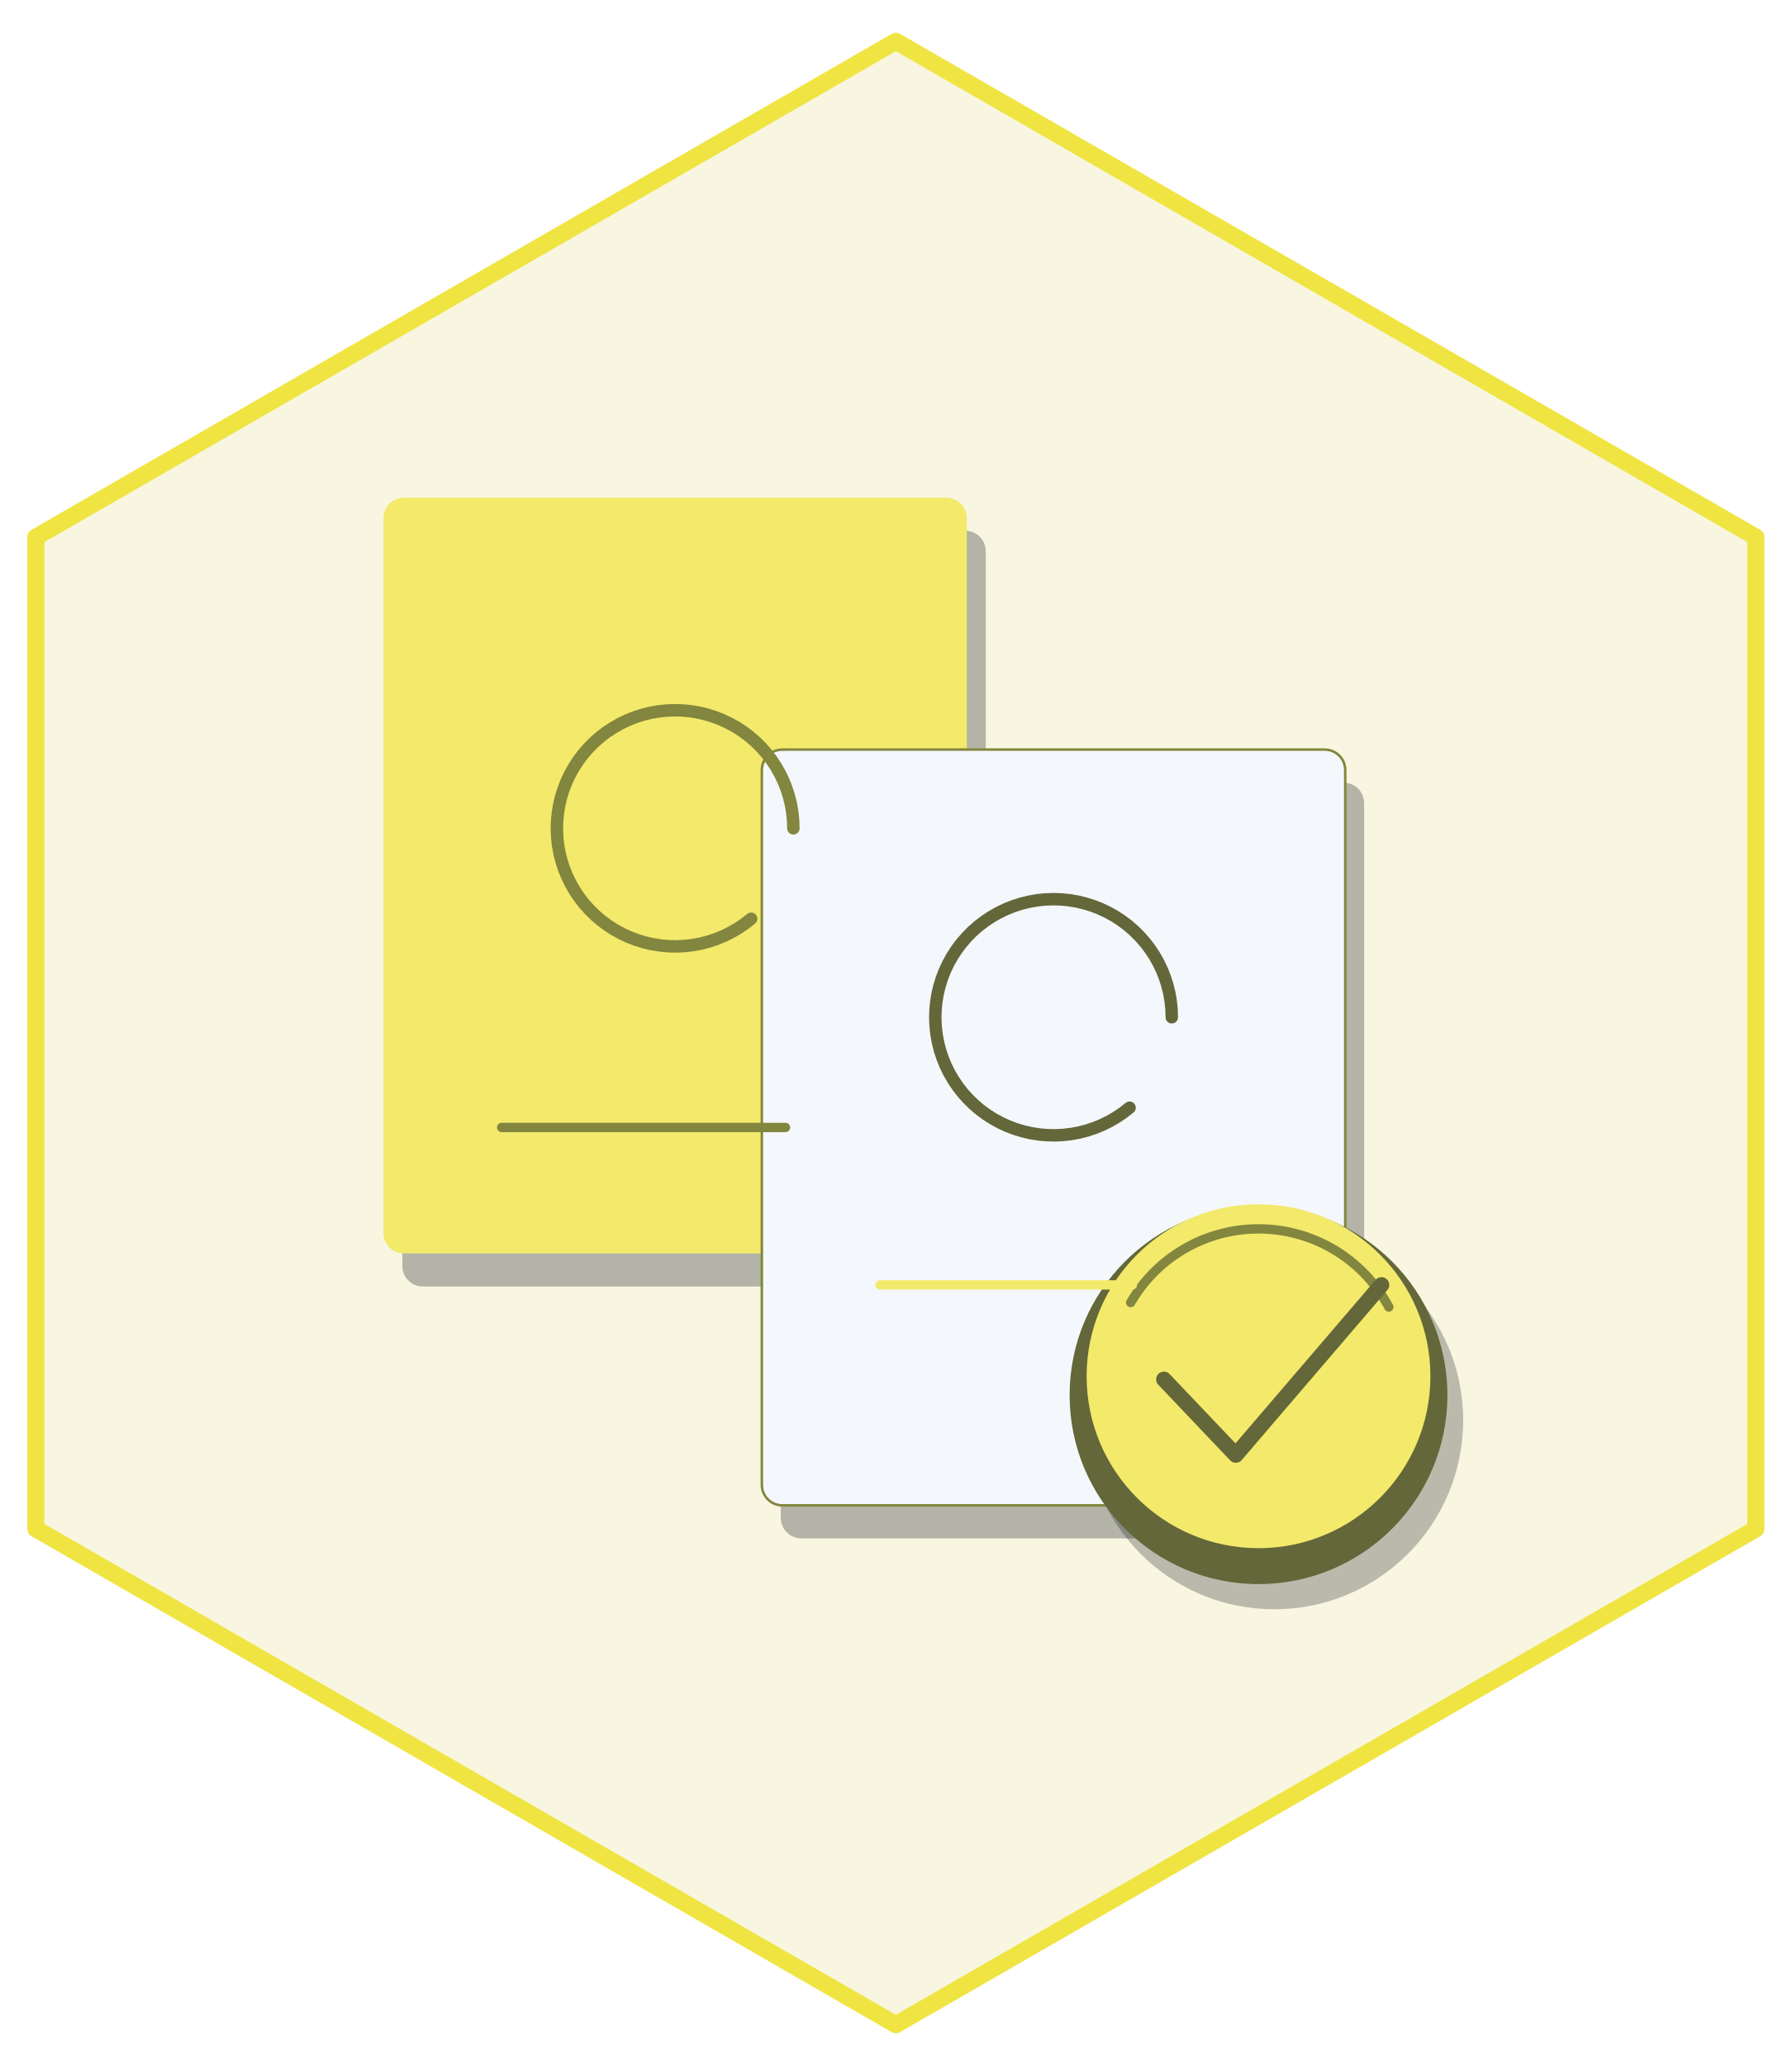
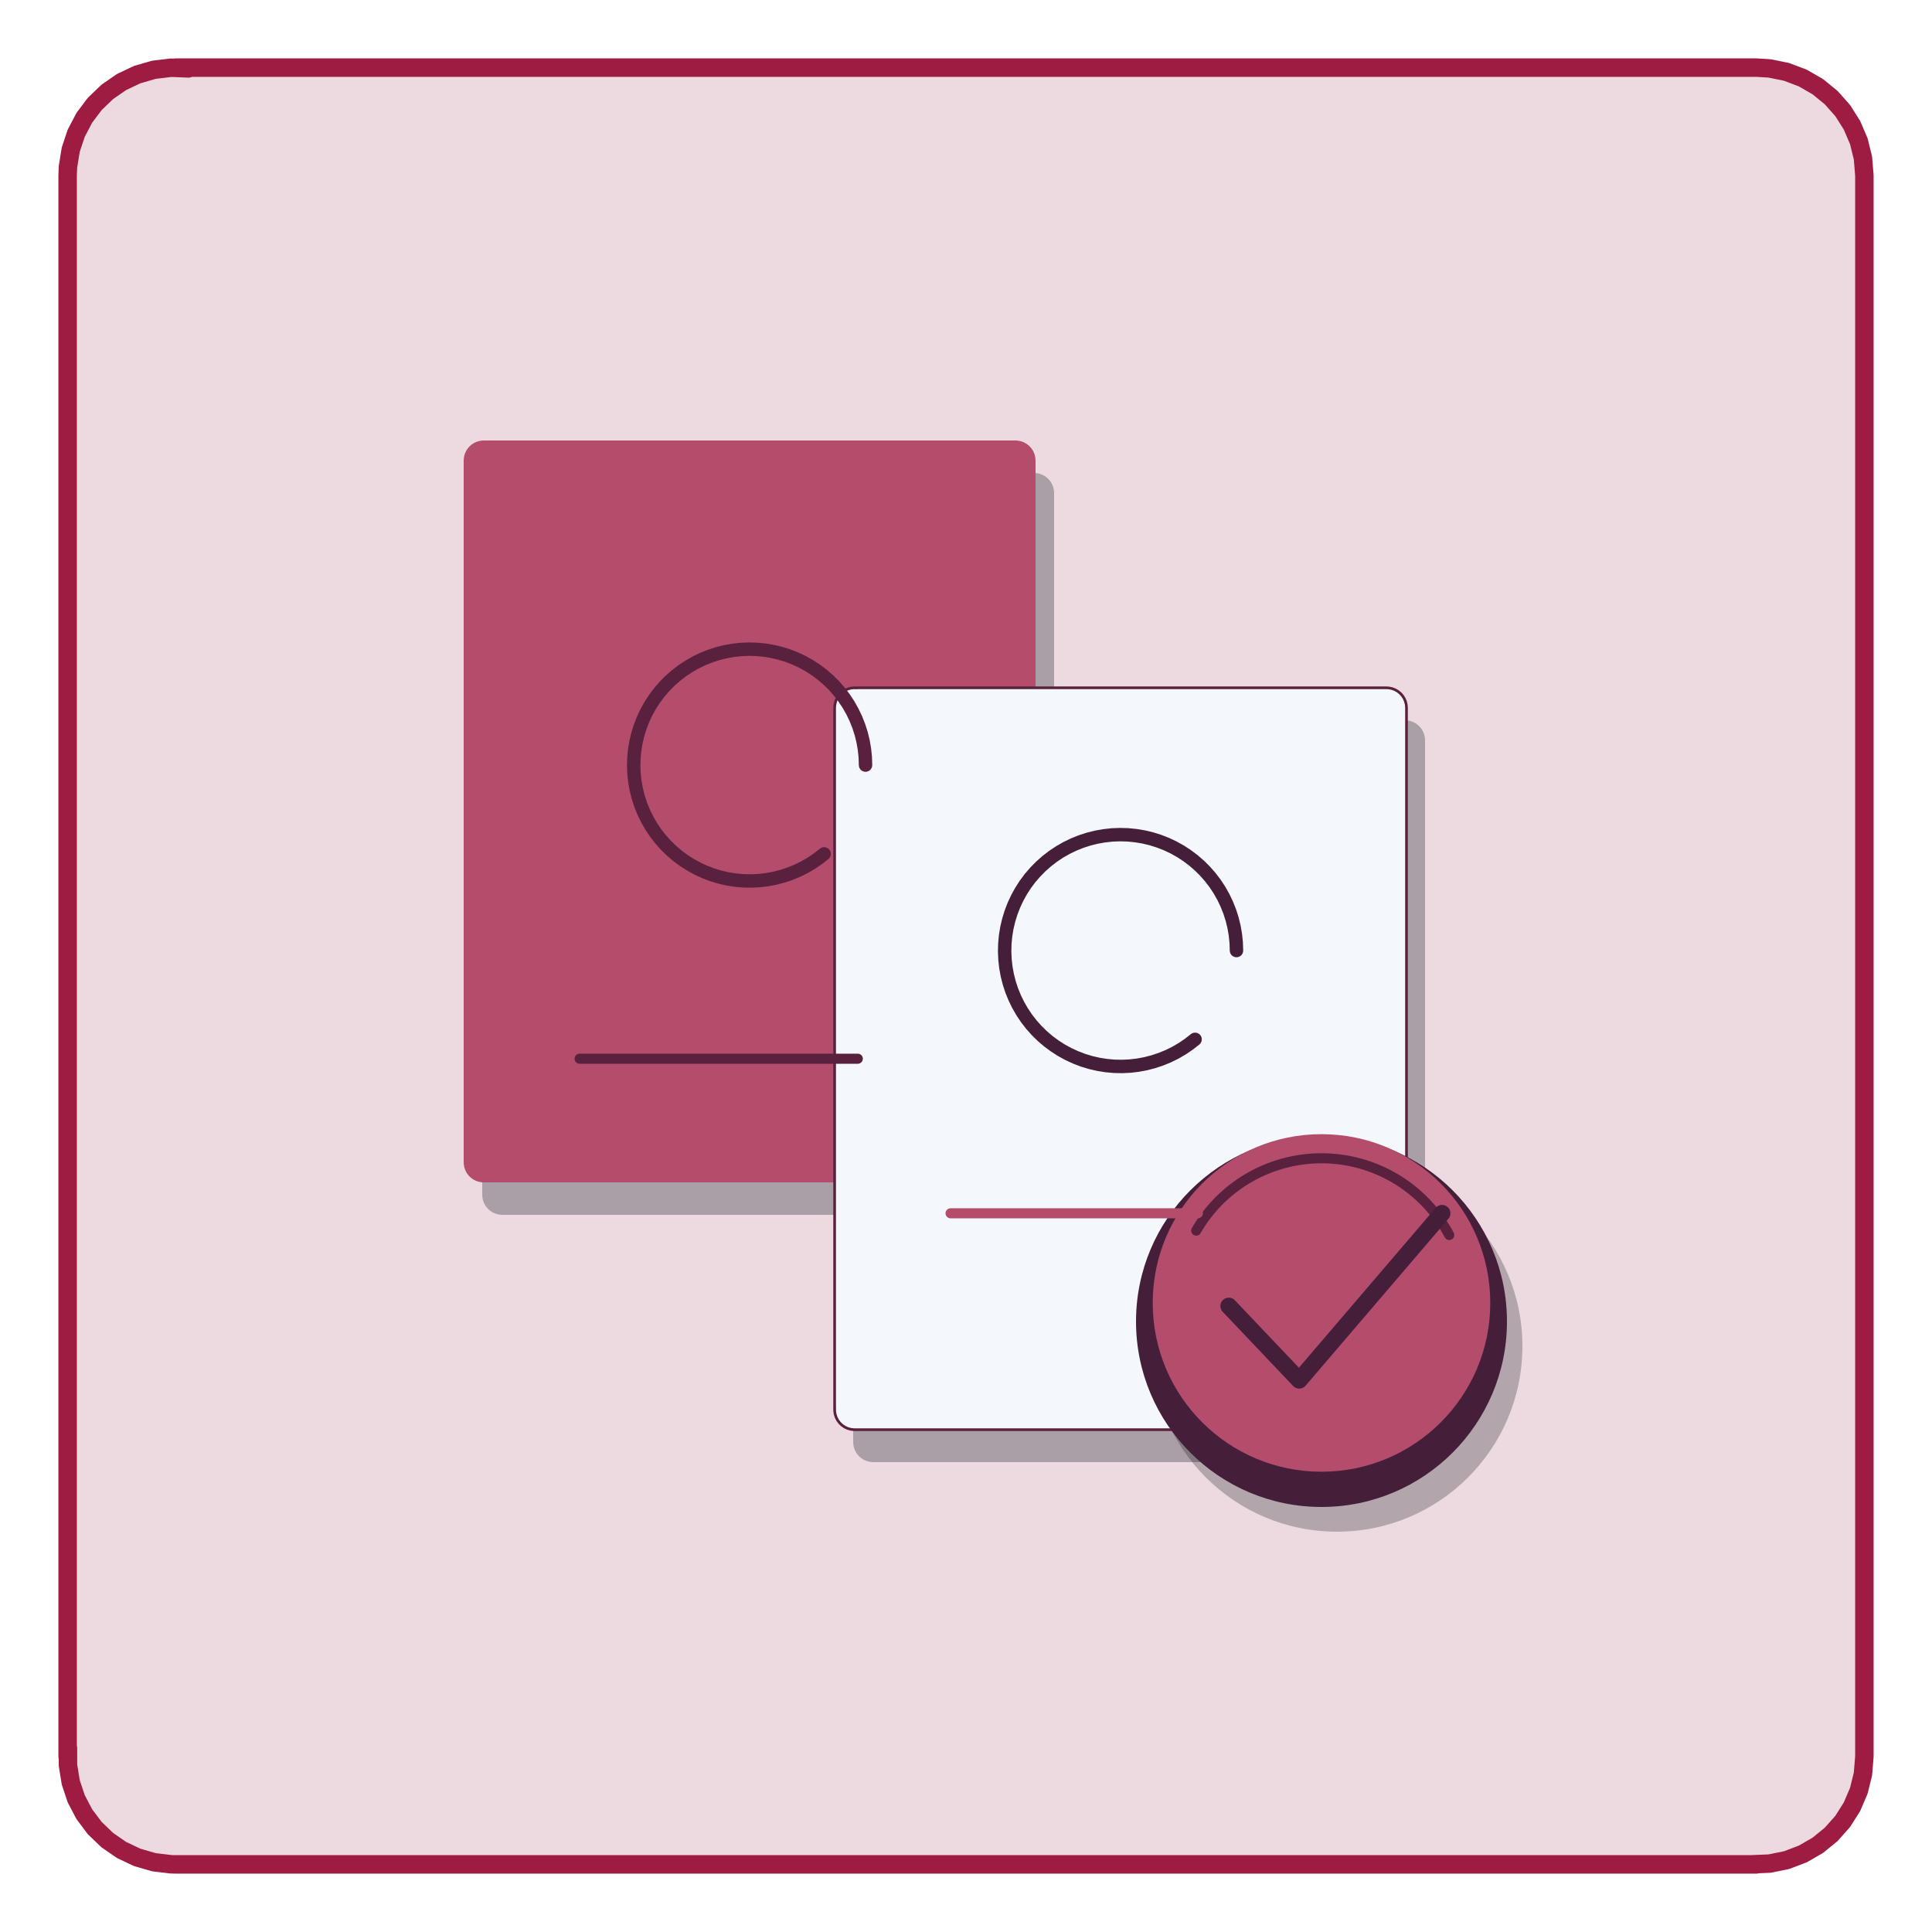
- <svg xmlns="http://www.w3.org/2000/svg" width="432" height="498" viewBox="0 0 432 498">
-   <path fill-rule="nonzero" fill="rgb(97.255%, 96.471%, 87.843%)" fill-opacity="1" stroke-width="4.125" stroke-linecap="round" stroke-linejoin="round" stroke="rgb(94.118%, 89.412%, 25.882%)" stroke-opacity="1" stroke-miterlimit="10" d="M 216 9.961 L 423.359 129.48 L 423.359 368.52 L 216 488.039 L 8.641 368.52 L 8.641 129.48 Z M 216 9.961 " />
-   <path fill-rule="nonzero" fill="rgb(1.176%, 3.922%, 7.059%)" fill-opacity="0.278" d="M 101.934 310.105 L 232.746 310.105 L 232.547 310.102 L 233.34 310.066 L 234.117 309.91 L 234.855 309.629 L 235.543 309.23 L 236.156 308.73 L 236.684 308.137 L 237.105 307.469 L 237.414 306.738 L 237.605 305.969 L 237.668 305.18 L 237.668 132.855 L 237.605 132.062 L 237.414 131.297 L 237.105 130.566 L 236.684 129.895 L 236.156 129.305 L 235.543 128.801 L 234.855 128.406 L 234.117 128.125 L 233.34 127.965 L 232.746 127.93 L 101.934 127.93 L 102.527 127.965 L 101.734 127.934 L 100.949 128.031 L 100.188 128.25 L 99.473 128.59 L 98.82 129.039 L 98.246 129.59 L 97.773 130.223 L 97.402 130.926 L 97.152 131.676 L 97.027 132.457 L 97.012 132.855 L 97.012 305.18 L 97.027 304.785 L 97.027 305.578 L 97.152 306.359 L 97.402 307.109 L 97.773 307.812 L 98.246 308.445 L 98.82 308.996 L 99.473 309.445 L 100.188 309.785 L 100.949 310.004 L 101.734 310.102 Z M 101.934 310.105 " />
-   <path fill-rule="nonzero" fill="rgb(95.294%, 91.373%, 41.961%)" fill-opacity="1" d="M 97.371 302.133 L 228.184 302.133 L 227.984 302.129 L 228.777 302.098 L 229.555 301.938 L 230.293 301.66 L 230.98 301.262 L 231.594 300.762 L 232.121 300.168 L 232.543 299.5 L 232.855 298.77 L 233.043 298 L 233.105 297.211 L 233.105 124.883 L 233.043 124.094 L 232.855 123.324 L 232.543 122.598 L 232.121 121.926 L 231.594 121.332 L 230.98 120.832 L 230.293 120.438 L 229.555 120.156 L 228.777 119.996 L 228.184 119.961 L 97.371 119.961 L 97.965 119.996 L 97.172 119.965 L 96.387 120.059 L 95.625 120.281 L 94.91 120.621 L 94.258 121.07 L 93.688 121.621 L 93.211 122.254 L 92.844 122.953 L 92.59 123.707 L 92.465 124.488 L 92.449 124.883 L 92.449 297.211 L 92.465 296.816 L 92.465 297.605 L 92.59 298.391 L 92.844 299.141 L 93.211 299.844 L 93.688 300.477 L 94.258 301.023 L 94.91 301.473 L 95.625 301.812 L 96.387 302.035 L 97.172 302.129 Z M 97.371 302.133 " />
-   <path fill-rule="nonzero" fill="rgb(1.176%, 3.922%, 7.059%)" fill-opacity="0.278" d="M 193.172 370.828 L 323.984 370.828 L 323.785 370.824 L 324.578 370.793 L 325.355 370.633 L 326.094 370.352 L 326.781 369.957 L 327.395 369.457 L 327.922 368.863 L 328.344 368.191 L 328.652 367.465 L 328.844 366.695 L 328.906 365.906 L 328.906 193.578 L 328.844 192.789 L 328.652 192.02 L 328.344 191.289 L 327.922 190.621 L 327.395 190.027 L 326.781 189.527 L 326.094 189.129 L 325.355 188.848 L 324.578 188.691 L 323.984 188.656 L 193.172 188.656 L 193.766 188.691 L 192.973 188.66 L 192.188 188.754 L 191.426 188.977 L 190.711 189.316 L 190.059 189.766 L 189.488 190.312 L 189.012 190.945 L 188.641 191.648 L 188.391 192.398 L 188.266 193.184 L 188.25 193.578 L 188.25 365.906 L 188.266 365.508 L 188.266 366.301 L 188.391 367.082 L 188.641 367.836 L 189.012 368.535 L 189.488 369.168 L 190.059 369.719 L 190.711 370.168 L 191.426 370.508 L 192.188 370.73 L 192.973 370.824 Z M 193.172 370.828 " />
-   <path fill-rule="nonzero" fill="rgb(95.686%, 97.255%, 98.824%)" fill-opacity="1" stroke-width="0.6" stroke-linecap="round" stroke-linejoin="round" stroke="rgb(50.98%, 52.549%, 24.314%)" stroke-opacity="1" stroke-miterlimit="10" d="M 188.609 362.859 L 319.422 362.859 L 319.223 362.855 L 320.016 362.82 L 320.793 362.664 L 321.531 362.383 L 322.219 361.988 L 322.832 361.484 L 323.359 360.891 L 323.781 360.223 L 324.094 359.492 L 324.281 358.727 L 324.344 357.934 L 324.344 185.609 L 324.281 184.82 L 324.094 184.051 L 323.781 183.32 L 323.359 182.652 L 322.832 182.059 L 322.219 181.555 L 321.531 181.16 L 320.793 180.879 L 320.016 180.723 L 319.422 180.684 L 188.609 180.684 L 189.203 180.723 L 188.41 180.688 L 187.625 180.785 L 186.863 181.004 L 186.148 181.344 L 185.496 181.793 L 184.926 182.344 L 184.449 182.977 L 184.082 183.68 L 183.828 184.43 L 183.703 185.211 L 183.688 185.609 L 183.688 357.934 L 183.703 357.539 L 183.703 358.332 L 183.828 359.113 L 184.082 359.863 L 184.449 360.566 L 184.926 361.199 L 185.496 361.75 L 186.148 362.199 L 186.863 362.539 L 187.625 362.758 L 188.41 362.855 Z M 188.609 362.859 " />
-   <path fill="none" stroke-width="3" stroke-linecap="round" stroke-linejoin="round" stroke="rgb(50.98%, 52.549%, 24.314%)" stroke-opacity="1" stroke-miterlimit="10" d="M 191.289 199.66 L 191.223 197.715 L 191.023 195.773 L 190.691 193.855 L 190.227 191.961 L 189.633 190.105 L 188.918 188.293 L 188.074 186.531 L 187.117 184.836 L 186.043 183.207 L 184.859 181.656 L 183.574 180.188 L 182.191 178.812 L 180.715 177.535 L 179.156 176.363 L 177.523 175.297 L 175.816 174.348 L 174.051 173.516 L 172.234 172.809 L 170.371 172.227 L 168.473 171.77 L 166.547 171.445 L 164.602 171.254 L 162.652 171.195 L 160.699 171.273 L 158.758 171.48 L 156.836 171.82 L 154.941 172.293 L 153.086 172.891 L 151.273 173.617 L 149.516 174.465 L 147.82 175.43 L 146.191 176.508 L 144.645 177.695 L 143.18 178.984 L 141.809 180.375 L 140.535 181.852 L 139.367 183.414 L 138.309 185.051 L 137.363 186.754 L 136.539 188.523 L 135.836 190.34 L 135.262 192.203 L 134.816 194.102 L 134.5 196.023 L 134.316 197.965 L 134.266 199.914 L 134.352 201.859 L 134.566 203.797 L 134.918 205.715 L 135.398 207.605 L 136.008 209.457 L 136.742 211.262 L 137.598 213.012 L 138.57 214.703 L 139.66 216.32 L 140.855 217.863 L 142.156 219.316 L 143.551 220.68 L 145.035 221.945 L 146.605 223.105 L 148.25 224.152 L 149.961 225.09 L 151.734 225.906 L 153.559 226.598 L 155.43 227.164 L 157.332 227.602 L 159.258 227.91 L 161.203 228.082 L 163.156 228.125 L 165.105 228.031 L 167.043 227.805 L 168.965 227.449 L 170.855 226.961 L 172.707 226.344 L 174.512 225.602 L 176.262 224.742 L 177.949 223.762 L 179.566 222.668 L 181.105 221.465 " />
-   <path fill="none" stroke-width="3" stroke-linecap="round" stroke-linejoin="round" stroke="rgb(38.824%, 40.392%, 22.353%)" stroke-opacity="1" stroke-miterlimit="10" d="M 282.527 245.203 L 282.461 243.258 L 282.262 241.316 L 281.93 239.398 L 281.465 237.504 L 280.871 235.648 L 280.156 233.836 L 279.312 232.074 L 278.355 230.379 L 277.281 228.75 L 276.098 227.199 L 274.812 225.73 L 273.43 224.355 L 271.953 223.078 L 270.395 221.906 L 268.762 220.84 L 267.055 219.891 L 265.289 219.059 L 263.473 218.352 L 261.609 217.77 L 259.711 217.312 L 257.785 216.988 L 255.84 216.797 L 253.891 216.742 L 251.938 216.816 L 249.996 217.023 L 248.074 217.363 L 246.18 217.836 L 244.324 218.434 L 242.512 219.16 L 240.754 220.008 L 239.059 220.973 L 237.43 222.051 L 235.883 223.238 L 234.418 224.527 L 233.047 225.918 L 231.773 227.395 L 230.605 228.957 L 229.547 230.594 L 228.602 232.301 L 227.777 234.066 L 227.074 235.883 L 226.5 237.746 L 226.055 239.645 L 225.738 241.566 L 225.555 243.508 L 225.504 245.457 L 225.59 247.402 L 225.805 249.34 L 226.156 251.258 L 226.637 253.148 L 227.246 255 L 227.98 256.805 L 228.836 258.559 L 229.809 260.246 L 230.898 261.863 L 232.094 263.406 L 233.395 264.859 L 234.789 266.223 L 236.273 267.488 L 237.844 268.648 L 239.488 269.695 L 241.199 270.633 L 242.973 271.449 L 244.801 272.141 L 246.668 272.707 L 248.57 273.145 L 250.496 273.453 L 252.441 273.625 L 254.395 273.668 L 256.344 273.574 L 258.285 273.348 L 260.203 272.992 L 262.094 272.504 L 263.945 271.887 L 265.75 271.148 L 267.5 270.285 L 269.188 269.305 L 270.805 268.211 L 272.344 267.012 " />
-   <path fill-rule="nonzero" fill="rgb(1.176%, 3.922%, 7.059%)" fill-opacity="0.251" d="M 352.781 342.363 C 352.781 367.516 332.391 387.906 307.238 387.906 C 282.086 387.906 261.695 367.516 261.695 342.363 C 261.695 317.211 282.086 296.82 307.238 296.82 C 332.391 296.82 352.781 317.211 352.781 342.363 " />
-   <path fill-rule="nonzero" fill="rgb(38.824%, 40.392%, 22.353%)" fill-opacity="1" d="M 348.98 336.293 C 348.98 361.445 328.59 381.836 303.438 381.836 C 278.285 381.836 257.895 361.445 257.895 336.293 C 257.895 311.137 278.285 290.746 303.438 290.746 C 328.59 290.746 348.98 311.137 348.98 336.293 " />
-   <path fill-rule="nonzero" fill="rgb(95.294%, 91.373%, 41.961%)" fill-opacity="1" d="M 344.883 331.738 C 344.883 354.625 326.324 373.18 303.438 373.18 C 280.547 373.18 261.992 354.625 261.992 331.738 C 261.992 308.848 280.547 290.293 303.438 290.293 C 326.324 290.293 344.883 308.848 344.883 331.738 " />
-   <path fill="none" stroke-width="2.25" stroke-linecap="round" stroke-linejoin="round" stroke="rgb(50.98%, 52.549%, 24.314%)" stroke-opacity="1" stroke-miterlimit="10" d="M 334.855 315.059 L 334.395 314.219 L 333.91 313.395 L 333.402 312.582 L 332.875 311.781 L 332.324 310.996 L 331.754 310.227 L 331.164 309.473 L 330.555 308.734 L 329.922 308.012 L 329.273 307.309 L 328.602 306.625 L 327.918 305.957 L 327.211 305.305 L 326.488 304.676 L 325.75 304.066 L 324.996 303.477 L 324.223 302.906 L 323.438 302.355 L 322.637 301.828 L 321.824 301.324 L 320.996 300.84 L 320.156 300.379 L 319.305 299.941 L 318.438 299.523 L 317.562 299.133 L 316.68 298.766 L 315.785 298.422 L 314.879 298.102 L 313.969 297.805 L 313.047 297.535 L 312.121 297.289 L 311.188 297.066 L 310.25 296.871 L 309.305 296.699 L 308.359 296.555 L 307.406 296.434 L 306.453 296.34 L 305.496 296.273 L 304.539 296.23 L 303.578 296.215 L 302.621 296.223 L 301.66 296.258 L 300.703 296.316 L 299.75 296.406 L 298.797 296.516 L 297.848 296.652 L 296.902 296.816 L 295.961 297.004 L 295.027 297.219 L 294.098 297.457 L 293.176 297.723 L 292.262 298.012 L 291.355 298.324 L 290.457 298.66 L 289.57 299.023 L 288.691 299.406 L 287.824 299.816 L 286.969 300.246 L 286.125 300.703 L 285.293 301.18 L 284.473 301.68 L 283.668 302.199 L 282.879 302.742 L 282.105 303.305 L 281.344 303.891 L 280.602 304.492 L 279.875 305.117 L 279.164 305.762 L 278.473 306.426 L 277.797 307.105 L 277.141 307.805 L 276.504 308.52 L 275.887 309.254 L 275.289 310.004 L 274.715 310.77 L 274.16 311.547 L 273.625 312.344 L 273.113 313.152 L 272.621 313.977 " />
-   <path fill="none" stroke-width="3.75" stroke-linecap="round" stroke-linejoin="round" stroke="rgb(38.824%, 40.392%, 22.353%)" stroke-opacity="1" stroke-miterlimit="10" d="M 280.629 332.496 L 297.961 350.715 L 333.09 309.723 " />
-   <path fill="none" stroke-width="2.25" stroke-linecap="round" stroke-linejoin="round" stroke="rgb(50.98%, 52.549%, 24.314%)" stroke-opacity="1" stroke-miterlimit="10" d="M 120.961 271.773 L 189.391 271.773 " />
-   <path fill="none" stroke-width="2.25" stroke-linecap="round" stroke-linejoin="round" stroke="rgb(95.294%, 91.373%, 41.961%)" stroke-opacity="1" stroke-miterlimit="10" d="M 212.199 309.723 L 273.023 309.723 " />
+ <svg xmlns="http://www.w3.org/2000/svg" width="432pt" height="432pt" viewBox="0 0 432 432">
+   <path fill-rule="nonzero" fill="rgb(92.941%, 85.49%, 87.843%)" fill-opacity="1" stroke-width="4.125" stroke-linecap="round" stroke-linejoin="round" stroke="rgb(61.961%, 10.588%, 25.882%)" stroke-opacity="1" stroke-miterlimit="10" d="M 39.227 416.879 L 392.773 416.879 L 391.805 416.859 L 395.68 416.703 L 399.48 415.93 L 403.109 414.551 L 406.469 412.613 L 409.473 410.16 L 412.047 407.254 L 414.117 403.977 L 415.641 400.406 L 416.566 396.641 L 416.879 392.773 L 416.879 39.227 L 416.566 35.359 L 415.641 31.594 L 414.117 28.023 L 412.047 24.746 L 409.473 21.84 L 406.469 19.387 L 403.109 17.449 L 399.48 16.07 L 395.68 15.297 L 392.773 15.121 L 39.227 15.121 L 42.133 15.297 L 38.254 15.141 L 34.402 15.605 L 30.676 16.688 L 27.172 18.348 L 23.98 20.555 L 21.184 23.242 L 18.852 26.344 L 17.051 29.777 L 15.82 33.457 L 15.199 37.285 L 15.121 39.227 L 15.121 392.773 L 15.199 390.836 L 15.199 394.715 L 15.82 398.543 L 17.051 402.223 L 18.852 405.656 L 21.184 408.758 L 23.98 411.445 L 27.172 413.652 L 30.676 415.312 L 34.402 416.395 L 38.254 416.859 Z M 39.227 416.879 " />
+   <path fill-rule="nonzero" fill="rgb(1.176%, 3.922%, 7.059%)" fill-opacity="0.278" d="M 112.301 271.641 L 231.223 271.641 L 231.043 271.637 L 231.762 271.609 L 232.469 271.465 L 233.141 271.211 L 233.766 270.848 L 234.324 270.395 L 234.801 269.855 L 235.188 269.246 L 235.469 268.582 L 235.641 267.883 L 235.699 267.168 L 235.699 110.23 L 235.641 109.512 L 235.469 108.812 L 235.188 108.148 L 234.801 107.539 L 234.324 107 L 233.766 106.547 L 233.141 106.188 L 232.469 105.93 L 231.762 105.785 L 231.223 105.754 L 112.301 105.754 L 112.844 105.785 L 112.121 105.758 L 111.406 105.844 L 110.715 106.043 L 110.066 106.352 L 109.473 106.762 L 108.953 107.262 L 108.52 107.836 L 108.184 108.477 L 107.957 109.156 L 107.84 109.867 L 107.828 110.23 L 107.828 267.168 L 107.84 266.805 L 107.84 267.527 L 107.957 268.238 L 108.184 268.922 L 108.52 269.559 L 108.953 270.133 L 109.473 270.633 L 110.066 271.043 L 110.715 271.352 L 111.406 271.551 L 112.121 271.637 Z M 112.301 271.641 " />
+   <path fill-rule="nonzero" fill="rgb(70.196%, 30.196%, 41.961%)" fill-opacity="1" d="M 108.156 264.383 L 227.078 264.383 L 226.895 264.379 L 227.617 264.352 L 228.32 264.207 L 228.996 263.953 L 229.617 263.59 L 230.176 263.137 L 230.656 262.598 L 231.039 261.988 L 231.32 261.324 L 231.492 260.625 L 231.551 259.91 L 231.551 102.973 L 231.492 102.254 L 231.32 101.555 L 231.039 100.891 L 230.656 100.281 L 230.176 99.742 L 229.617 99.289 L 228.996 98.93 L 228.32 98.672 L 227.617 98.527 L 227.078 98.496 L 108.156 98.496 L 108.695 98.527 L 107.977 98.5 L 107.262 98.586 L 106.57 98.785 L 105.918 99.094 L 105.324 99.504 L 104.805 100.004 L 104.371 100.578 L 104.039 101.219 L 103.809 101.902 L 103.695 102.613 L 103.68 102.973 L 103.68 259.91 L 103.695 259.547 L 103.695 260.27 L 103.809 260.98 L 104.039 261.664 L 104.371 262.301 L 104.805 262.875 L 105.324 263.375 L 105.918 263.785 L 106.57 264.094 L 107.262 264.293 L 107.977 264.379 Z M 108.156 264.383 " />
+   <path fill-rule="nonzero" fill="rgb(1.176%, 3.922%, 7.059%)" fill-opacity="0.278" d="M 195.246 326.938 L 314.168 326.938 L 313.988 326.934 L 314.707 326.906 L 315.414 326.762 L 316.086 326.504 L 316.711 326.145 L 317.27 325.691 L 317.746 325.152 L 318.129 324.543 L 318.414 323.879 L 318.586 323.18 L 318.645 322.461 L 318.645 165.523 L 318.586 164.809 L 318.414 164.109 L 318.129 163.445 L 317.746 162.836 L 317.27 162.297 L 316.711 161.844 L 316.086 161.48 L 315.414 161.227 L 314.707 161.082 L 314.168 161.051 L 195.246 161.051 L 195.785 161.082 L 195.066 161.055 L 194.352 161.141 L 193.66 161.34 L 193.008 161.648 L 192.418 162.059 L 191.898 162.559 L 191.465 163.133 L 191.129 163.77 L 190.902 164.453 L 190.785 165.164 L 190.77 165.523 L 190.77 322.461 L 190.785 322.102 L 190.785 322.82 L 190.902 323.531 L 191.129 324.215 L 191.465 324.855 L 191.898 325.43 L 192.418 325.93 L 193.008 326.34 L 193.66 326.648 L 194.352 326.848 L 195.066 326.934 Z M 195.246 326.938 " />
+   <path fill-rule="nonzero" fill="rgb(95.686%, 97.255%, 98.824%)" fill-opacity="1" stroke-width="0.6" stroke-linecap="round" stroke-linejoin="round" stroke="rgb(34.902%, 12.941%, 24.314%)" stroke-opacity="1" stroke-miterlimit="10" d="M 191.098 319.68 L 310.02 319.68 L 309.84 319.676 L 310.559 319.648 L 311.266 319.504 L 311.938 319.246 L 312.562 318.887 L 313.121 318.434 L 313.598 317.895 L 313.984 317.285 L 314.266 316.621 L 314.438 315.922 L 314.496 315.203 L 314.496 158.266 L 314.438 157.551 L 314.266 156.852 L 313.984 156.188 L 313.598 155.578 L 313.121 155.039 L 312.562 154.586 L 311.938 154.223 L 311.266 153.969 L 310.559 153.824 L 310.02 153.793 L 191.098 153.793 L 191.641 153.824 L 190.918 153.797 L 190.203 153.883 L 189.512 154.082 L 188.863 154.391 L 188.27 154.801 L 187.75 155.301 L 187.316 155.875 L 186.98 156.512 L 186.754 157.195 L 186.637 157.906 L 186.625 158.266 L 186.625 315.203 L 186.637 314.844 L 186.637 315.566 L 186.754 316.277 L 186.98 316.957 L 187.316 317.598 L 187.75 318.172 L 188.27 318.672 L 188.863 319.082 L 189.512 319.391 L 190.203 319.59 L 190.918 319.676 Z M 191.098 319.68 " />
+   <path fill="none" stroke-width="3" stroke-linecap="round" stroke-linejoin="round" stroke="rgb(34.902%, 12.941%, 24.314%)" stroke-opacity="1" stroke-miterlimit="10" d="M 193.535 171.07 L 193.477 169.297 L 193.293 167.531 L 192.992 165.785 L 192.57 164.059 L 192.031 162.367 L 191.379 160.719 L 190.613 159.117 L 189.742 157.57 L 188.766 156.086 L 187.691 154.676 L 186.523 153.34 L 185.266 152.09 L 183.922 150.926 L 182.508 149.855 L 181.02 148.887 L 179.469 148.02 L 177.863 147.266 L 176.211 146.617 L 174.52 146.086 L 172.793 145.676 L 171.043 145.379 L 169.277 145.207 L 167.5 145.152 L 165.727 145.223 L 163.965 145.41 L 162.215 145.723 L 160.492 146.148 L 158.805 146.695 L 157.156 147.355 L 155.559 148.129 L 154.016 149.008 L 152.539 149.988 L 151.133 151.07 L 149.801 152.246 L 148.555 153.508 L 147.398 154.855 L 146.336 156.273 L 145.371 157.766 L 144.512 159.32 L 143.762 160.93 L 143.125 162.586 L 142.602 164.281 L 142.195 166.008 L 141.91 167.758 L 141.742 169.527 L 141.695 171.301 L 141.773 173.074 L 141.973 174.84 L 142.289 176.586 L 142.727 178.305 L 143.277 179.992 L 143.945 181.637 L 144.727 183.23 L 145.609 184.77 L 146.598 186.242 L 147.688 187.645 L 148.867 188.969 L 150.137 190.211 L 151.488 191.363 L 152.914 192.418 L 154.41 193.375 L 155.965 194.227 L 157.578 194.969 L 159.238 195.602 L 160.934 196.117 L 162.664 196.516 L 164.418 196.793 L 166.184 196.953 L 167.961 196.988 L 169.734 196.906 L 171.496 196.699 L 173.238 196.375 L 174.957 195.93 L 176.641 195.371 L 178.285 194.695 L 179.875 193.91 L 181.41 193.016 L 182.879 192.023 L 184.277 190.93 " />
+   <path fill="none" stroke-width="3" stroke-linecap="round" stroke-linejoin="round" stroke="rgb(27.059%, 12.157%, 22.353%)" stroke-opacity="1" stroke-miterlimit="10" d="M 276.48 212.543 L 276.418 210.77 L 276.238 209.004 L 275.934 207.254 L 275.512 205.531 L 274.977 203.84 L 274.32 202.191 L 273.559 200.59 L 272.688 199.043 L 271.711 197.559 L 270.637 196.148 L 269.465 194.812 L 268.207 193.559 L 266.867 192.398 L 265.449 191.328 L 263.965 190.359 L 262.414 189.492 L 260.809 188.734 L 259.156 188.09 L 257.461 187.559 L 255.734 187.145 L 253.984 186.852 L 252.219 186.676 L 250.445 186.625 L 248.672 186.691 L 246.906 186.883 L 245.16 187.191 L 243.438 187.621 L 241.75 188.168 L 240.102 188.828 L 238.504 189.598 L 236.961 190.477 L 235.484 191.461 L 234.074 192.543 L 232.746 193.715 L 231.5 194.98 L 230.34 196.324 L 229.277 197.746 L 228.316 199.238 L 227.457 200.793 L 226.707 202.402 L 226.07 204.055 L 225.547 205.754 L 225.141 207.48 L 224.852 209.23 L 224.688 211 L 224.641 212.773 L 224.719 214.547 L 224.914 216.309 L 225.234 218.055 L 225.668 219.777 L 226.223 221.465 L 226.891 223.109 L 227.668 224.703 L 228.555 226.242 L 229.543 227.715 L 230.629 229.117 L 231.812 230.441 L 233.082 231.684 L 234.43 232.836 L 235.859 233.891 L 237.352 234.848 L 238.91 235.699 L 240.523 236.441 L 242.18 237.074 L 243.879 237.59 L 245.609 237.988 L 247.363 238.266 L 249.129 238.426 L 250.902 238.461 L 252.676 238.379 L 254.438 238.172 L 256.184 237.848 L 257.902 237.402 L 259.586 236.84 L 261.227 236.168 L 262.82 235.383 L 264.355 234.488 L 265.824 233.492 L 267.223 232.398 " />
+   <path fill-rule="nonzero" fill="rgb(1.176%, 3.922%, 7.059%)" fill-opacity="0.251" d="M 340.414 301.02 C 340.414 323.922 321.848 342.488 298.945 342.488 C 276.039 342.488 257.473 323.922 257.473 301.02 C 257.473 278.113 276.039 259.547 298.945 259.547 C 321.848 259.547 340.414 278.113 340.414 301.02 " />
+   <path fill-rule="nonzero" fill="rgb(27.059%, 12.157%, 22.353%)" fill-opacity="1" d="M 336.961 295.488 C 336.961 318.391 318.391 336.961 295.488 336.961 C 272.582 336.961 254.016 318.391 254.016 295.488 C 254.016 272.582 272.582 254.016 295.488 254.016 C 318.391 254.016 336.961 272.582 336.961 295.488 " />
+   <path fill-rule="nonzero" fill="rgb(70.196%, 30.196%, 41.961%)" fill-opacity="1" d="M 333.227 291.34 C 333.227 312.184 316.332 329.082 295.488 329.082 C 274.645 329.082 257.75 312.184 257.75 291.34 C 257.75 270.496 274.645 253.602 295.488 253.602 C 316.332 253.602 333.227 270.496 333.227 291.34 " />
+   <path fill="none" stroke-width="2.25" stroke-linecap="round" stroke-linejoin="round" stroke="rgb(34.902%, 12.941%, 24.314%)" stroke-opacity="1" stroke-miterlimit="10" d="M 324.051 276.152 L 323.629 275.391 L 323.191 274.637 L 322.73 273.898 L 322.25 273.168 L 321.75 272.453 L 321.23 271.754 L 320.695 271.066 L 320.141 270.395 L 319.566 269.738 L 318.977 269.098 L 318.367 268.473 L 317.742 267.863 L 317.102 267.273 L 316.445 266.699 L 315.773 266.145 L 315.086 265.605 L 314.387 265.086 L 313.672 264.586 L 312.945 264.105 L 312.203 263.645 L 311.453 263.207 L 310.688 262.785 L 309.91 262.387 L 309.125 262.008 L 308.332 261.652 L 307.527 261.316 L 306.711 261.004 L 305.891 260.711 L 305.062 260.441 L 304.227 260.195 L 303.383 259.973 L 302.535 259.77 L 301.68 259.59 L 300.824 259.438 L 299.961 259.305 L 299.098 259.195 L 298.23 259.109 L 297.359 259.047 L 296.488 259.008 L 295.617 258.992 L 294.746 259 L 293.875 259.031 L 293.004 259.09 L 292.137 259.168 L 291.27 259.27 L 290.406 259.395 L 289.547 259.543 L 288.691 259.715 L 287.844 259.91 L 287 260.125 L 286.16 260.367 L 285.328 260.629 L 284.504 260.914 L 283.688 261.223 L 282.883 261.551 L 282.082 261.902 L 281.293 262.273 L 280.516 262.664 L 279.75 263.078 L 278.992 263.516 L 278.25 263.969 L 277.52 264.441 L 276.801 264.938 L 276.094 265.449 L 275.402 265.984 L 274.727 266.531 L 274.066 267.102 L 273.422 267.688 L 272.793 268.289 L 272.18 268.91 L 271.582 269.547 L 271.004 270.199 L 270.445 270.867 L 269.902 271.551 L 269.375 272.246 L 268.871 272.957 L 268.387 273.68 L 267.918 274.418 L 267.473 275.168 " />
+   <path fill="none" stroke-width="3.75" stroke-linecap="round" stroke-linejoin="round" stroke="rgb(27.059%, 12.157%, 22.353%)" stroke-opacity="1" stroke-miterlimit="10" d="M 274.754 292.031 L 290.512 308.621 L 322.445 271.297 " />
+   <path fill="none" stroke-width="2.25" stroke-linecap="round" stroke-linejoin="round" stroke="rgb(34.902%, 12.941%, 24.314%)" stroke-opacity="1" stroke-miterlimit="10" d="M 129.602 236.734 L 191.809 236.734 " />
+   <path fill="none" stroke-width="2.25" stroke-linecap="round" stroke-linejoin="round" stroke="rgb(70.196%, 30.196%, 41.961%)" stroke-opacity="1" stroke-miterlimit="10" d="M 212.543 271.297 L 267.84 271.297 " />
</svg>
